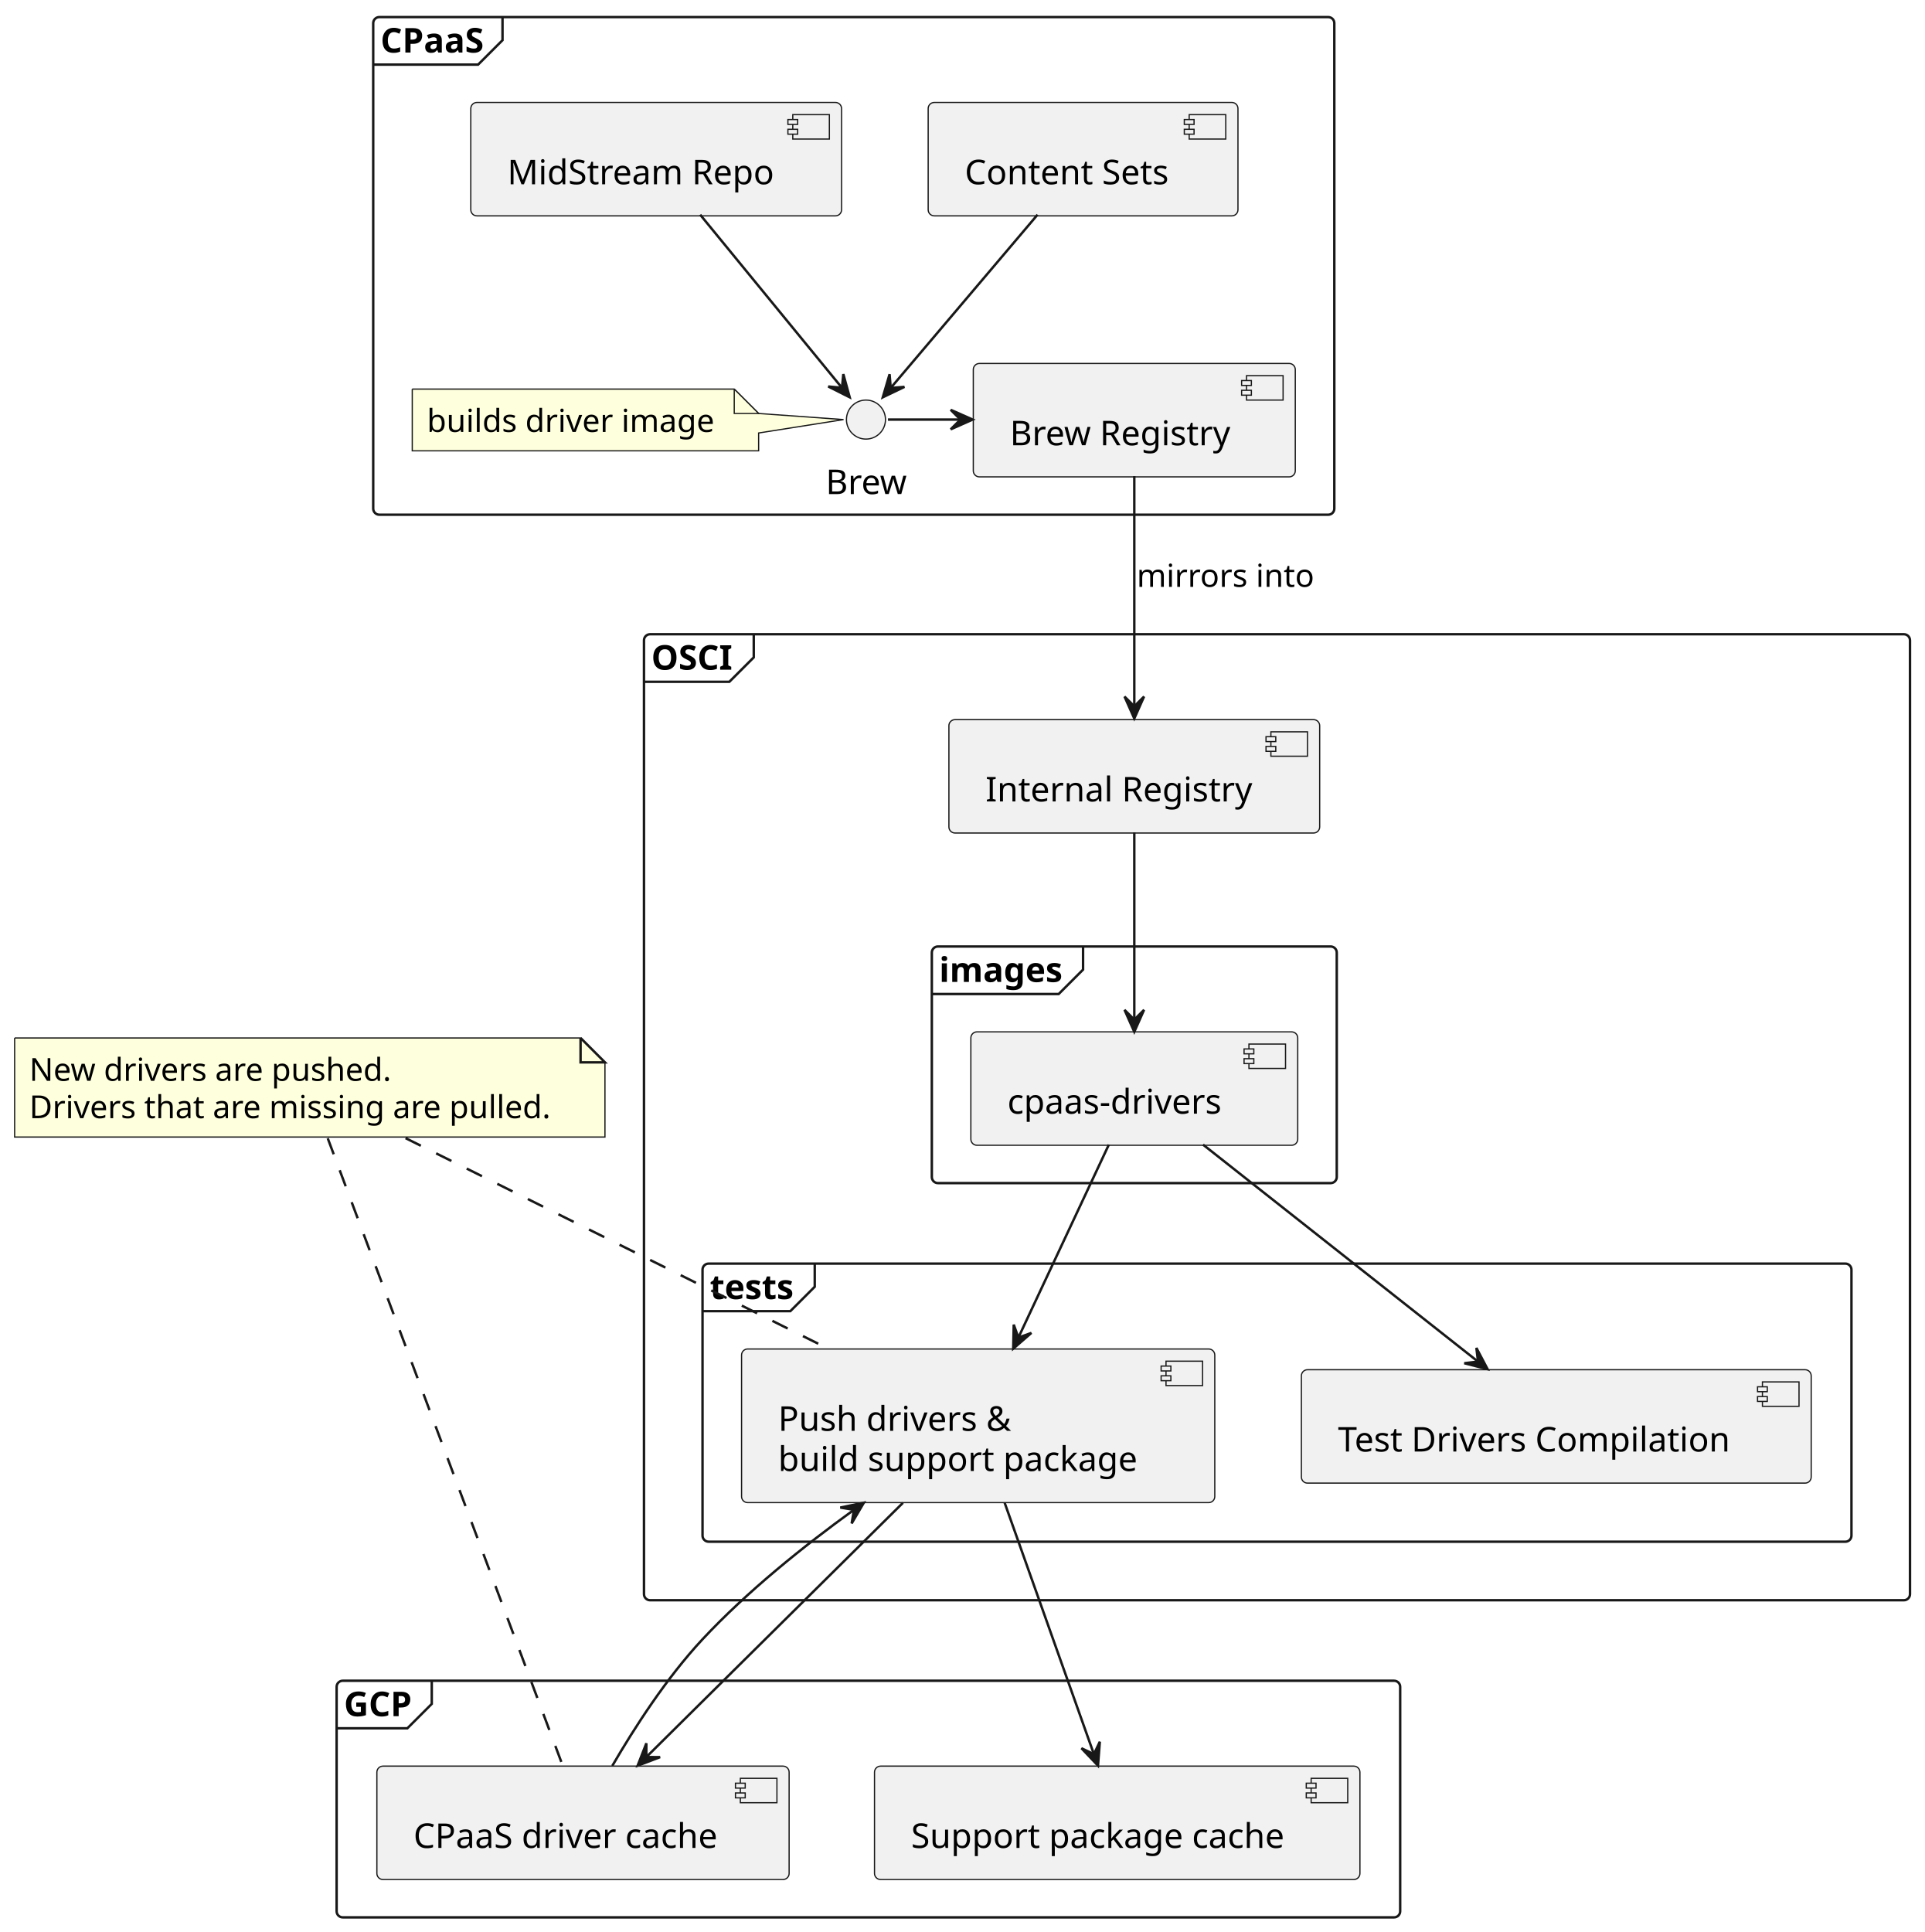
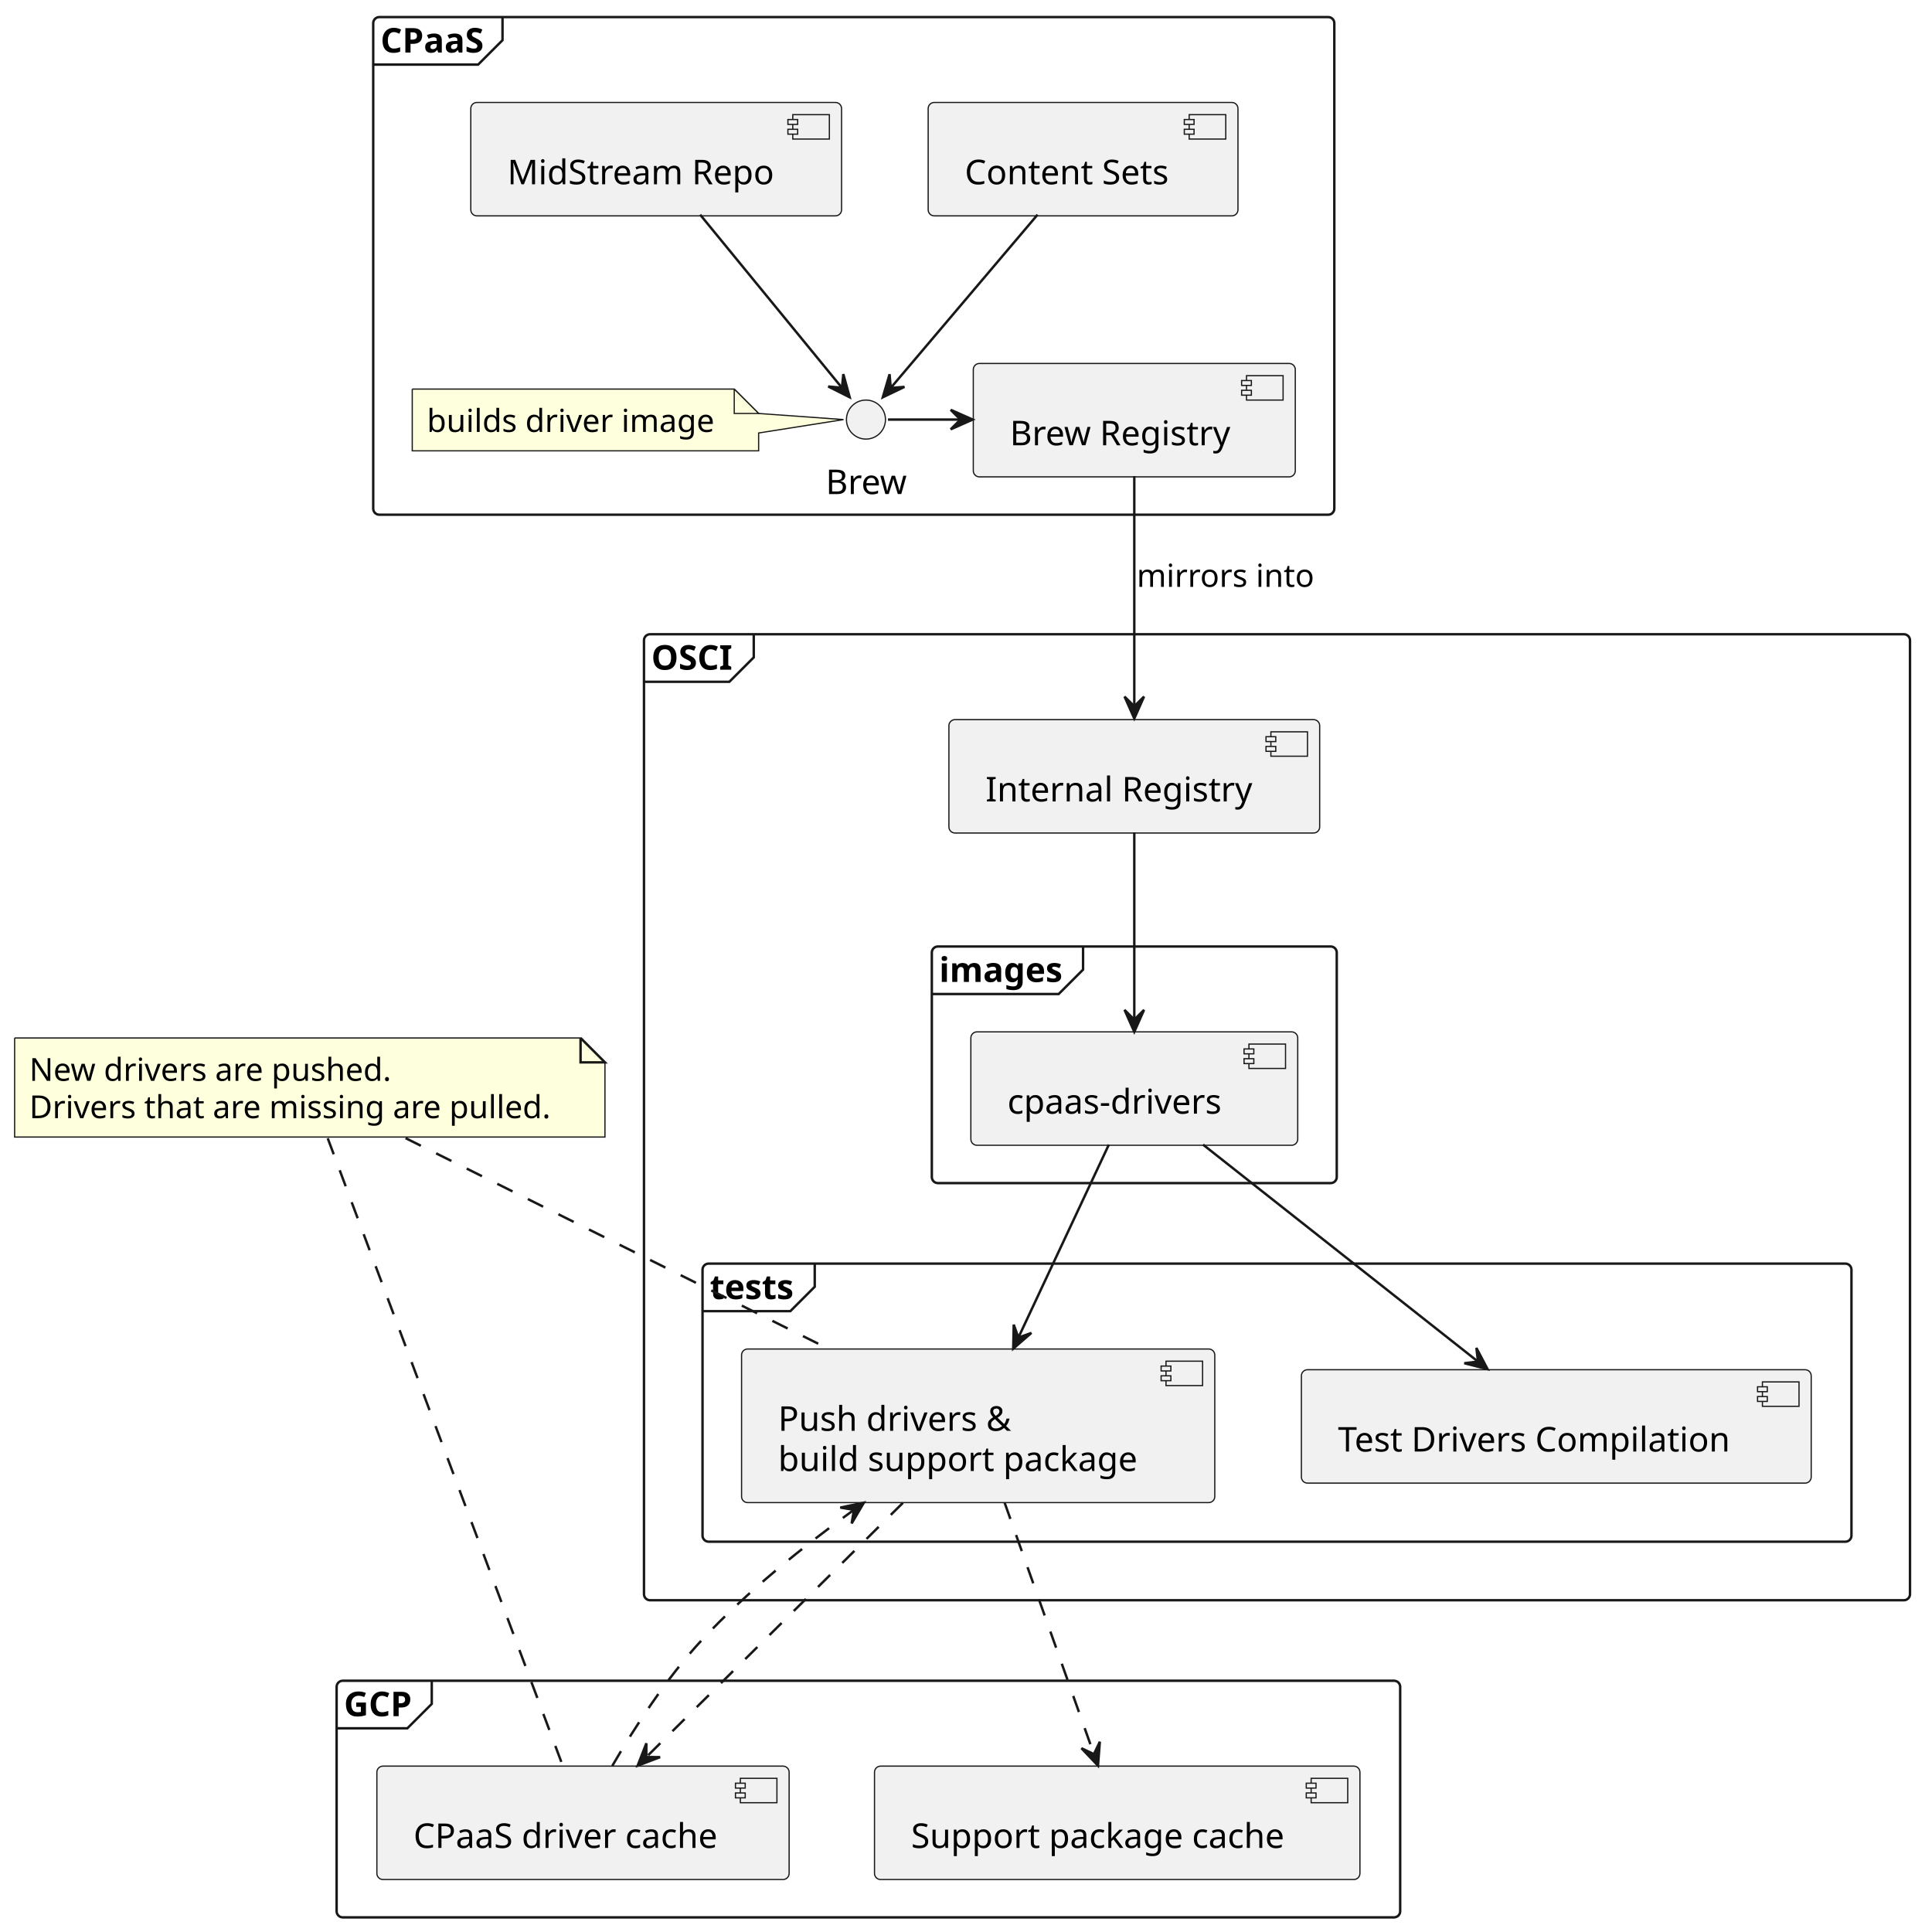
<svg xmlns="http://www.w3.org/2000/svg" contentStyleType="text/css" height="792px" preserveAspectRatio="none" style="width:789px;height:792px;background:#FFFFFF;" version="1.1" viewBox="0 0 789 792" width="789px" zoomAndPan="magnify">
  <defs />
  <g>
    <g id="cluster_GCP">
      <rect fill="none" height="97" rx="2.5" ry="2.5" style="stroke:#181818;stroke-width:1.0;" width="436" x="138" y="689" />
      <path d="M177,689 L177,698.488 L167,708.488 L138,708.488 " fill="none" style="stroke:#181818;stroke-width:1.0;" />
      <text fill="#000000" font-family="sans-serif" font-size="14" font-weight="bold" lengthAdjust="spacing" textLength="29" x="141" y="703.535">GCP</text>
    </g>
    <g id="cluster_CPaaS">
      <rect fill="none" height="204" rx="2.5" ry="2.5" style="stroke:#181818;stroke-width:1.0;" width="394" x="153" y="7" />
      <path d="M206,7 L206,16.488 L196,26.488 L153,26.488 " fill="none" style="stroke:#181818;stroke-width:1.0;" />
      <text fill="#000000" font-family="sans-serif" font-size="14" font-weight="bold" lengthAdjust="spacing" textLength="43" x="156" y="21.535">CPaaS</text>
    </g>
    <g id="cluster_OSCI">
      <rect fill="none" height="396" rx="2.5" ry="2.5" style="stroke:#181818;stroke-width:1.0;" width="519" x="264" y="260" />
      <path d="M309,260 L309,269.488 L299,279.488 L264,279.488 " fill="none" style="stroke:#181818;stroke-width:1.0;" />
      <text fill="#000000" font-family="sans-serif" font-size="14" font-weight="bold" lengthAdjust="spacing" textLength="35" x="267" y="274.535">OSCI</text>
    </g>
    <g id="cluster_images">
      <rect fill="none" height="97" rx="2.5" ry="2.5" style="stroke:#181818;stroke-width:1.0;" width="166" x="382" y="388" />
      <path d="M444,388 L444,397.488 L434,407.488 L382,407.488 " fill="none" style="stroke:#181818;stroke-width:1.0;" />
      <text fill="#000000" font-family="sans-serif" font-size="14" font-weight="bold" lengthAdjust="spacing" textLength="52" x="385" y="402.535">images</text>
    </g>
    <g id="cluster_tests">
      <rect fill="none" height="114" rx="2.5" ry="2.5" style="stroke:#181818;stroke-width:1.0;" width="471" x="288" y="518" />
      <path d="M334,518 L334,527.488 L324,537.488 L288,537.488 " fill="none" style="stroke:#181818;stroke-width:1.0;" />
      <text fill="#000000" font-family="sans-serif" font-size="14" font-weight="bold" lengthAdjust="spacing" textLength="36" x="291" y="532.535">tests</text>
    </g>
    <g id="elem_dcache">
      <rect fill="#F1F1F1" height="46.488" rx="2.5" ry="2.5" style="stroke:#181818;stroke-width:0.5;" width="169" x="154.5" y="724" />
      <rect fill="#F1F1F1" height="10" style="stroke:#181818;stroke-width:0.5;" width="15" x="303.5" y="729" />
      <rect fill="#F1F1F1" height="2" style="stroke:#181818;stroke-width:0.5;" width="4" x="301.5" y="731" />
      <rect fill="#F1F1F1" height="2" style="stroke:#181818;stroke-width:0.5;" width="4" x="301.5" y="735" />
      <text fill="#000000" font-family="sans-serif" font-size="14" lengthAdjust="spacing" textLength="129" x="169.5" y="757.535">CPaaS driver cache</text>
    </g>
    <g id="elem_supabucket">
      <rect fill="#F1F1F1" height="46.488" rx="2.5" ry="2.5" style="stroke:#181818;stroke-width:0.5;" width="199" x="358.5" y="724" />
      <rect fill="#F1F1F1" height="10" style="stroke:#181818;stroke-width:0.5;" width="15" x="537.5" y="729" />
      <rect fill="#F1F1F1" height="2" style="stroke:#181818;stroke-width:0.5;" width="4" x="535.5" y="731" />
      <rect fill="#F1F1F1" height="2" style="stroke:#181818;stroke-width:0.5;" width="4" x="535.5" y="735" />
      <text fill="#000000" font-family="sans-serif" font-size="14" lengthAdjust="spacing" textLength="159" x="373.5" y="757.535">Support package cache</text>
    </g>
    <g id="elem_brewreg">
      <rect fill="#F1F1F1" height="46.488" rx="2.5" ry="2.5" style="stroke:#181818;stroke-width:0.5;" width="132" x="399" y="149" />
      <rect fill="#F1F1F1" height="10" style="stroke:#181818;stroke-width:0.5;" width="15" x="511" y="154" />
      <rect fill="#F1F1F1" height="2" style="stroke:#181818;stroke-width:0.5;" width="4" x="509" y="156" />
      <rect fill="#F1F1F1" height="2" style="stroke:#181818;stroke-width:0.5;" width="4" x="509" y="160" />
      <text fill="#000000" font-family="sans-serif" font-size="14" lengthAdjust="spacing" textLength="92" x="414" y="182.535">Brew Registry</text>
    </g>
    <g id="elem_Content Sets">
      <rect fill="#F1F1F1" height="46.488" rx="2.5" ry="2.5" style="stroke:#181818;stroke-width:0.5;" width="127" x="380.5" y="42" />
      <rect fill="#F1F1F1" height="10" style="stroke:#181818;stroke-width:0.5;" width="15" x="487.5" y="47" />
      <rect fill="#F1F1F1" height="2" style="stroke:#181818;stroke-width:0.5;" width="4" x="485.5" y="49" />
      <rect fill="#F1F1F1" height="2" style="stroke:#181818;stroke-width:0.5;" width="4" x="485.5" y="53" />
      <text fill="#000000" font-family="sans-serif" font-size="14" lengthAdjust="spacing" textLength="87" x="395.5" y="75.535">Content Sets</text>
    </g>
    <g id="elem_Brew">
      <ellipse cx="355" cy="172" fill="#F1F1F1" rx="8" ry="8" style="stroke:#181818;stroke-width:0.5;" />
      <text fill="#000000" font-family="sans-serif" font-size="14" lengthAdjust="spacing" textLength="33" x="338.5" y="202.535">Brew</text>
    </g>
    <g id="elem_MidStream Repo">
      <rect fill="#F1F1F1" height="46.488" rx="2.5" ry="2.5" style="stroke:#181818;stroke-width:0.5;" width="152" x="193" y="42" />
      <rect fill="#F1F1F1" height="10" style="stroke:#181818;stroke-width:0.5;" width="15" x="325" y="47" />
      <rect fill="#F1F1F1" height="2" style="stroke:#181818;stroke-width:0.5;" width="4" x="323" y="49" />
      <rect fill="#F1F1F1" height="2" style="stroke:#181818;stroke-width:0.5;" width="4" x="323" y="53" />
      <text fill="#000000" font-family="sans-serif" font-size="14" lengthAdjust="spacing" textLength="112" x="208" y="75.535">MidStream Repo</text>
    </g>
-     <g id="elem_GMN65">
+     <g id="elem_GMN13">
      <path d="M169,159.5 L169,184.81 A0,0 0 0 0 169,184.81 L311,184.81 A0,0 0 0 0 311,184.81 L311,177.5 L345.81,172 L311,169.5 L311,169.5 L301,159.5 L169,159.5 A0,0 0 0 0 169,159.5 " fill="#FEFFDD" style="stroke:#181818;stroke-width:0.5;" />
      <path d="M301,159.5 L301,169.5 L311,169.5 L301,159.5 " fill="#FEFFDD" style="stroke:#181818;stroke-width:0.5;" />
      <text fill="#000000" font-family="sans-serif" font-size="13" lengthAdjust="spacing" textLength="121" x="175" y="177.068">builds driver image</text>
    </g>
    <g id="elem_oscireg">
      <rect fill="#F1F1F1" height="46.488" rx="2.5" ry="2.5" style="stroke:#181818;stroke-width:0.5;" width="152" x="389" y="295" />
      <rect fill="#F1F1F1" height="10" style="stroke:#181818;stroke-width:0.5;" width="15" x="521" y="300" />
      <rect fill="#F1F1F1" height="2" style="stroke:#181818;stroke-width:0.5;" width="4" x="519" y="302" />
      <rect fill="#F1F1F1" height="2" style="stroke:#181818;stroke-width:0.5;" width="4" x="519" y="306" />
      <text fill="#000000" font-family="sans-serif" font-size="14" lengthAdjust="spacing" textLength="112" x="404" y="328.535">Internal Registry</text>
    </g>
    <g id="elem_cpaasdrivers">
      <rect fill="#F1F1F1" height="46.488" rx="2.5" ry="2.5" style="stroke:#181818;stroke-width:0.5;" width="134" x="398" y="423" />
      <rect fill="#F1F1F1" height="10" style="stroke:#181818;stroke-width:0.5;" width="15" x="512" y="428" />
      <rect fill="#F1F1F1" height="2" style="stroke:#181818;stroke-width:0.5;" width="4" x="510" y="430" />
      <rect fill="#F1F1F1" height="2" style="stroke:#181818;stroke-width:0.5;" width="4" x="510" y="434" />
      <text fill="#000000" font-family="sans-serif" font-size="14" lengthAdjust="spacing" textLength="94" x="413" y="456.535">cpaas-drivers</text>
    </g>
    <g id="elem_buildandsupa">
      <rect fill="#F1F1F1" height="62.977" rx="2.5" ry="2.5" style="stroke:#181818;stroke-width:0.5;" width="194" x="304" y="553" />
      <rect fill="#F1F1F1" height="10" style="stroke:#181818;stroke-width:0.5;" width="15" x="478" y="558" />
      <rect fill="#F1F1F1" height="2" style="stroke:#181818;stroke-width:0.5;" width="4" x="476" y="560" />
      <rect fill="#F1F1F1" height="2" style="stroke:#181818;stroke-width:0.5;" width="4" x="476" y="564" />
      <text fill="#000000" font-family="sans-serif" font-size="14" lengthAdjust="spacing" textLength="98" x="319" y="586.535">Push drivers &amp;</text>
      <text fill="#000000" font-family="sans-serif" font-size="14" lengthAdjust="spacing" textLength="154" x="319" y="603.023">build support package</text>
    </g>
    <g id="elem_dtests">
      <rect fill="#F1F1F1" height="46.488" rx="2.5" ry="2.5" style="stroke:#181818;stroke-width:0.5;" width="209" x="533.5" y="561.5" />
      <rect fill="#F1F1F1" height="10" style="stroke:#181818;stroke-width:0.5;" width="15" x="722.5" y="566.5" />
      <rect fill="#F1F1F1" height="2" style="stroke:#181818;stroke-width:0.5;" width="4" x="720.5" y="568.5" />
      <rect fill="#F1F1F1" height="2" style="stroke:#181818;stroke-width:0.5;" width="4" x="720.5" y="572.5" />
      <text fill="#000000" font-family="sans-serif" font-size="14" lengthAdjust="spacing" textLength="169" x="548.5" y="595.035">Test Drivers Compilation</text>
    </g>
    <g id="elem_driverpushpull">
      <path d="M6,425.5 L6,466.121 L248,466.121 L248,435.5 L238,425.5 L6,425.5 " fill="#FEFFDD" style="stroke:#181818;stroke-width:0.5;" />
      <path d="M238,425.5 L238,435.5 L248,435.5 L238,425.5 " fill="#FEFFDD" style="stroke:#181818;stroke-width:1.0;" />
      <text fill="#000000" font-family="sans-serif" font-size="13" lengthAdjust="spacing" textLength="151" x="12" y="443.068">New drivers are pushed.</text>
      <text fill="#000000" font-family="sans-serif" font-size="13" lengthAdjust="spacing" textLength="221" x="12" y="458.379">Drivers that are missing are pulled.</text>
    </g>
    <g id="link_Content Sets_Brew">
      <path d="M425.34,88.01 C407.11,109.52 380.02,141.48 365.35,158.79 " fill="none" id="Content Sets-to-Brew" style="stroke:#181818;stroke-width:1.0;" />
      <polygon fill="#181818" points="361.9,162.86,370.777,158.594,365.139,159.051,364.682,153.412,361.9,162.86" style="stroke:#181818;stroke-width:1.0;" />
    </g>
    <g id="link_MidStream Repo_Brew">
      <path d="M287.03,88.01 C304.65,109.52 330.82,141.48 345,158.79 " fill="none" id="MidStream Repo-to-Brew" style="stroke:#181818;stroke-width:1.0;" />
      <polygon fill="#181818" points="348.33,162.86,345.721,153.363,345.161,158.992,339.532,158.433,348.33,162.86" style="stroke:#181818;stroke-width:1.0;" />
    </g>
    <g id="link_Brew_brewreg">
      <path d="M364.02,172 C373.88,172 383.73,172 393.58,172 " fill="none" id="Brew-to-brewreg" style="stroke:#181818;stroke-width:1.0;" />
      <polygon fill="#181818" points="398.73,172,389.73,168,393.73,172,389.73,176,398.73,172" style="stroke:#181818;stroke-width:1.0;" />
    </g>
    <g id="link_brewreg_oscireg">
      <path d="M465,195.18 C465,220.48 465,261.86 465,289.27 " fill="none" id="brewreg-to-oscireg" style="stroke:#181818;stroke-width:1.0;" />
      <polygon fill="#181818" points="465,294.55,469,285.55,465,289.55,461,285.55,465,294.55" style="stroke:#181818;stroke-width:1.0;" />
      <text fill="#000000" font-family="sans-serif" font-size="13" lengthAdjust="spacing" textLength="75" x="466" y="240.568">mirrors into</text>
    </g>
    <g id="link_oscireg_cpaasdrivers">
      <path d="M465,341.24 C465,362.65 465,395.07 465,417.96 " fill="none" id="oscireg-to-cpaasdrivers" style="stroke:#181818;stroke-width:1.0;" />
      <polygon fill="#181818" points="465,422.99,469,413.99,465,417.99,461,413.99,465,422.99" style="stroke:#181818;stroke-width:1.0;" />
    </g>
    <g id="link_cpaasdrivers_buildandsupa">
      <path d="M454.57,469.23 C444.54,490.64 429.2,523.35 417.5,548.3 " fill="none" id="cpaasdrivers-to-buildandsupa" style="stroke:#181818;stroke-width:1.0;" />
      <polygon fill="#181818" points="415.37,552.86,422.818,546.416,417.497,548.335,415.578,543.013,415.37,552.86" style="stroke:#181818;stroke-width:1.0;" />
    </g>
    <g id="link_dcache_buildandsupa">
-       <path d="M251,723.9 C260,708.42 273.28,687.77 288,672 C306.34,652.36 329.49,633.8 350.05,618.94 " fill="none" id="dcache-to-buildandsupa" style="stroke:#181818;stroke-width:1.0;" />
+       <path d="M251,723.9 C260,708.42 273.28,687.77 288,672 C306.34,652.36 329.49,633.8 350.05,618.94 " fill="none" id="dcache-to-buildandsupa" style="stroke:#181818;stroke-width:1.0;stroke-dasharray:7.0,7.0;" />
      <polygon fill="#181818" points="354.13,616.02,344.483,618.006,350.064,618.93,349.14,624.511,354.13,616.02" style="stroke:#181818;stroke-width:1.0;" />
    </g>
    <g id="link_buildandsupa_dcache">
-       <path d="M370.15,616.07 C339.75,646.18 293.81,691.69 265.15,720.09 " fill="none" id="buildandsupa-to-dcache" style="stroke:#181818;stroke-width:1.0;" />
+       <path d="M370.15,616.07 C339.75,646.18 293.81,691.69 265.15,720.09 " fill="none" id="buildandsupa-to-dcache" style="stroke:#181818;stroke-width:1.0;stroke-dasharray:7.0,7.0;" />
      <polygon fill="#181818" points="261.4,723.81,270.607,720.312,264.95,720.289,264.973,714.632,261.4,723.81" style="stroke:#181818;stroke-width:1.0;" />
    </g>
    <g id="link_buildandsupa_supabucket">
-       <path d="M411.86,616.07 C422.42,645.82 438.32,690.58 448.42,719.04 " fill="none" id="buildandsupa-to-supabucket" style="stroke:#181818;stroke-width:1.0;" />
+       <path d="M411.86,616.07 C422.42,645.82 438.32,690.58 448.42,719.04 " fill="none" id="buildandsupa-to-supabucket" style="stroke:#181818;stroke-width:1.0;stroke-dasharray:7.0,7.0;" />
      <polygon fill="#181818" points="450.12,723.81,450.873,713.99,448.445,719.099,443.336,716.67,450.12,723.81" style="stroke:#181818;stroke-width:1.0;" />
    </g>
    <g id="link_cpaasdrivers_dtests">
      <path d="M493.18,469.23 C523.97,493.53 573.21,532.38 605.58,557.92 " fill="none" id="cpaasdrivers-to-dtests" style="stroke:#181818;stroke-width:1.0;" />
      <polygon fill="#181818" points="609.83,561.27,605.243,552.555,605.905,558.173,600.287,558.835,609.83,561.27" style="stroke:#181818;stroke-width:1.0;" />
    </g>
    <g id="link_driverpushpull_buildandsupa">
      <path d="M166.26,466.56 C211.54,489.11 286.54,526.48 339.57,552.9 " fill="none" id="driverpushpull-buildandsupa" style="stroke:#181818;stroke-width:1.0;stroke-dasharray:7.0,7.0;" />
    </g>
    <g id="link_driverpushpull_dcache">
      <path d="M134.35,466.62 C154.35,520.02 209.68,667.71 230.72,723.91 " fill="none" id="driverpushpull-dcache" style="stroke:#181818;stroke-width:1.0;stroke-dasharray:7.0,7.0;" />
    </g>
  </g>
</svg>
